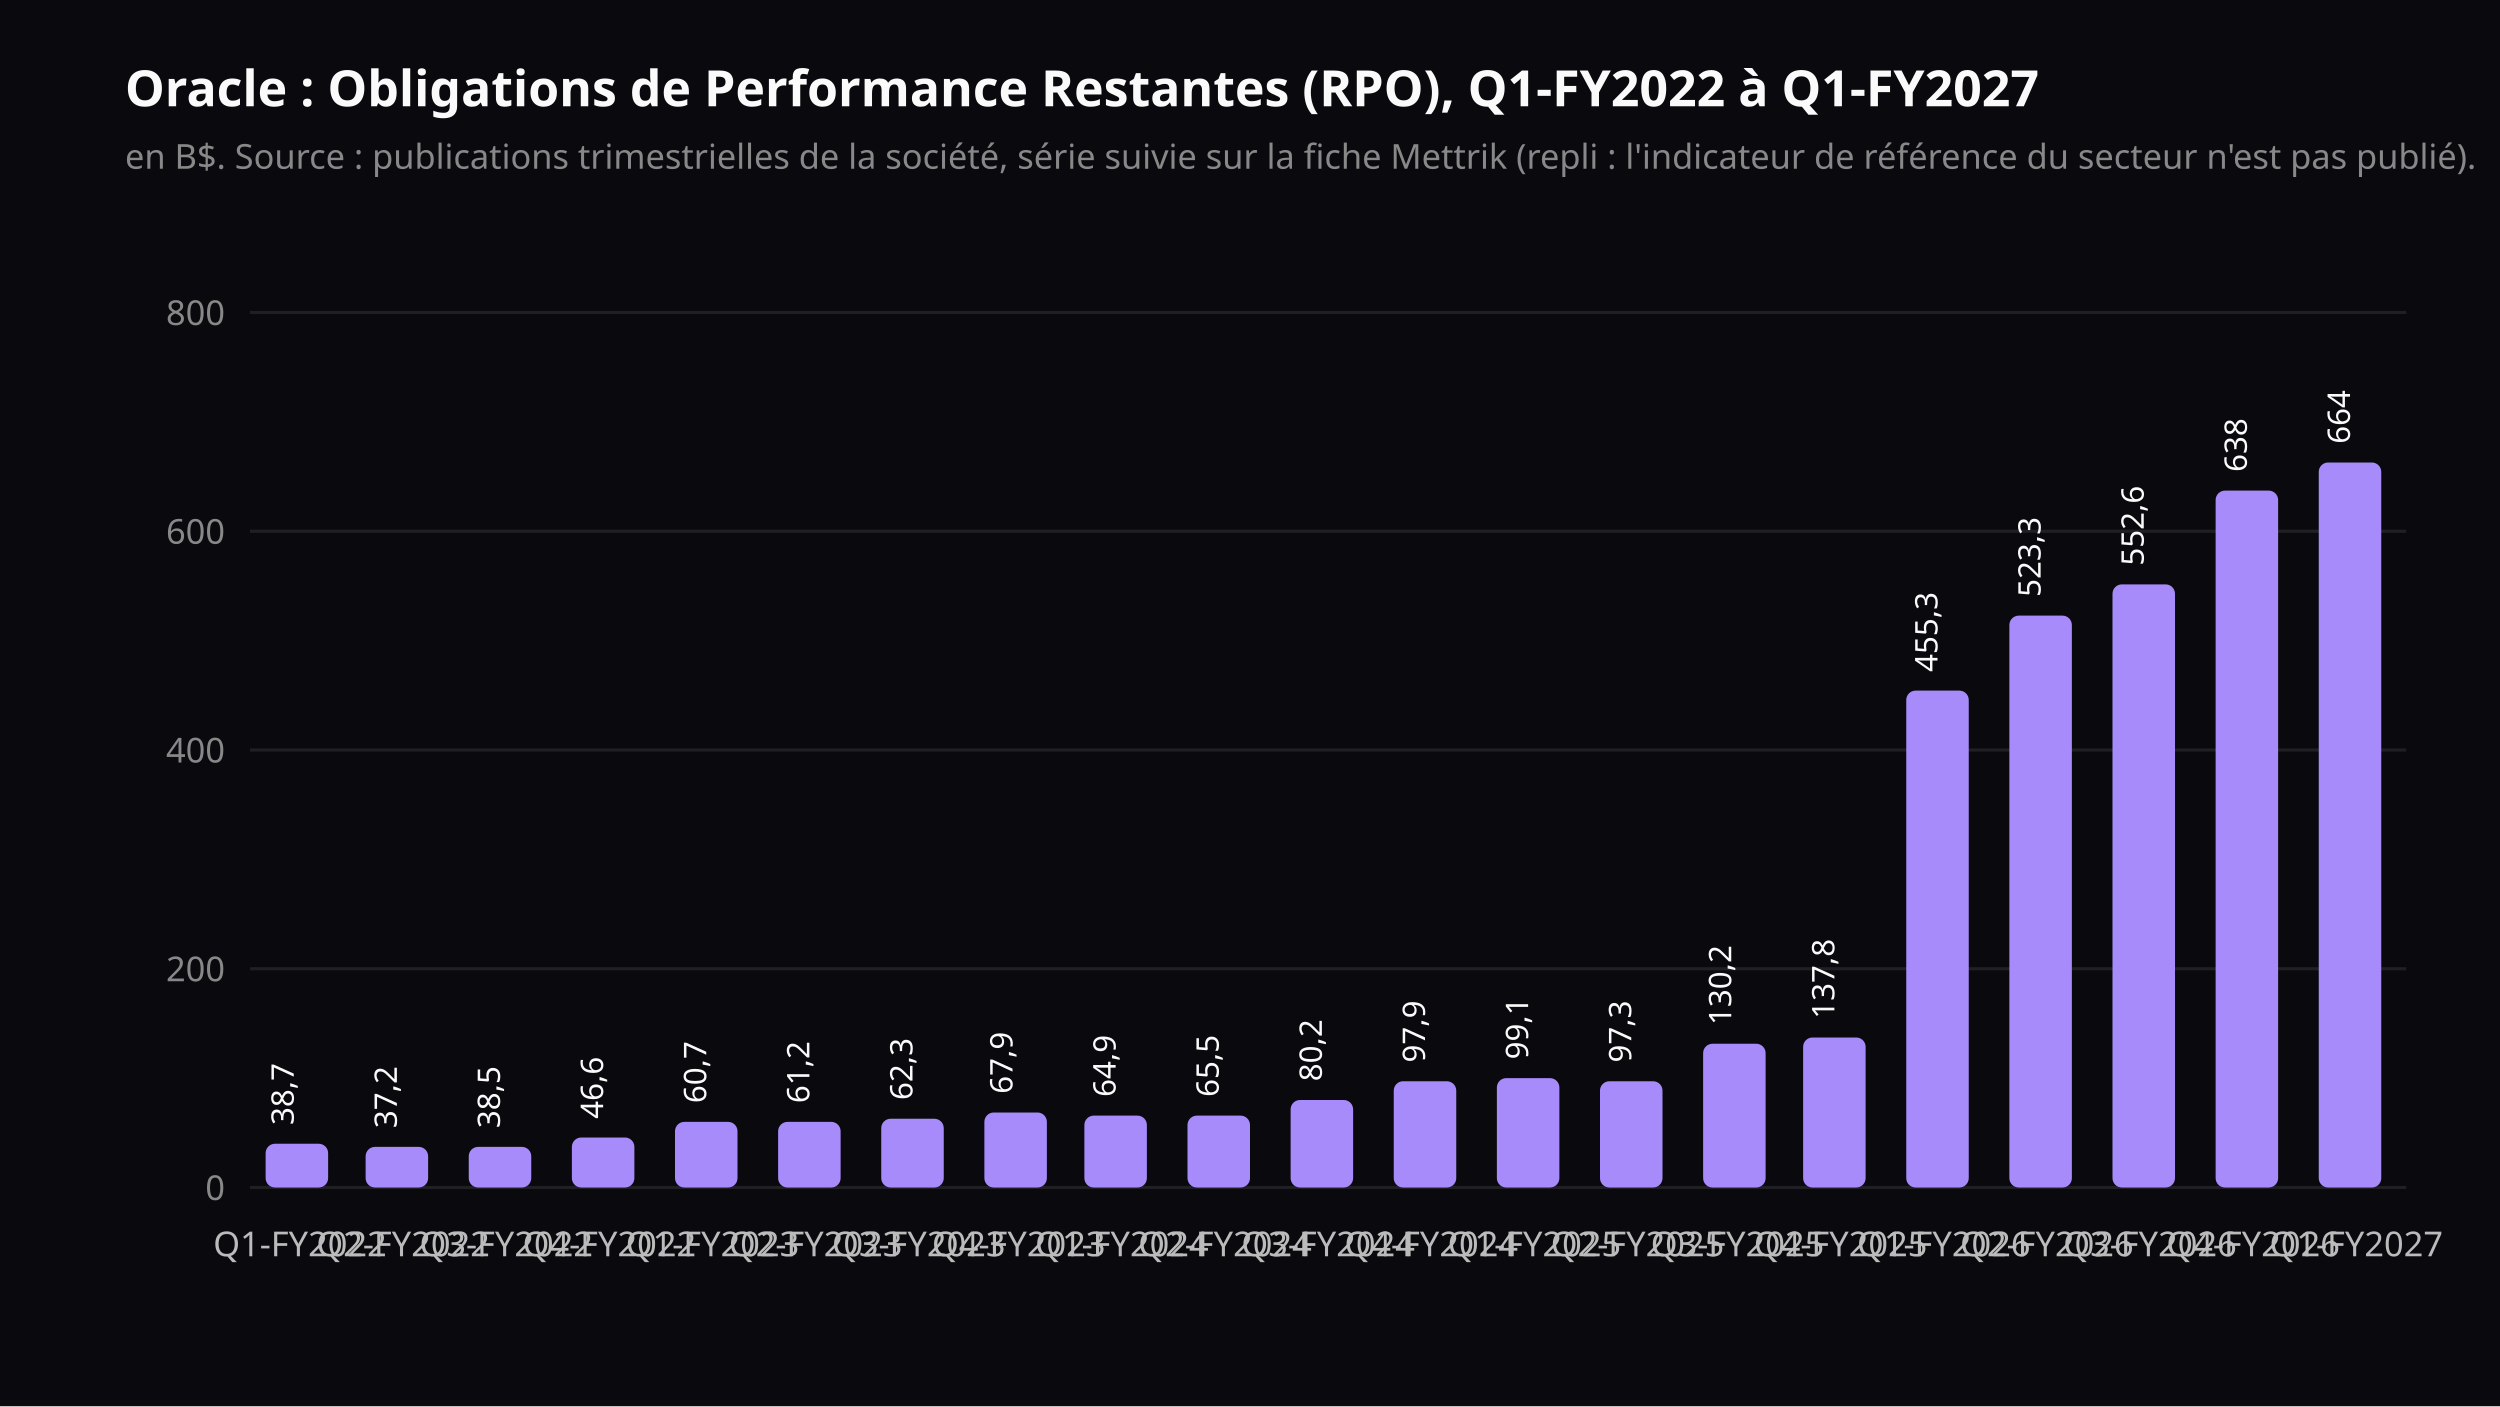
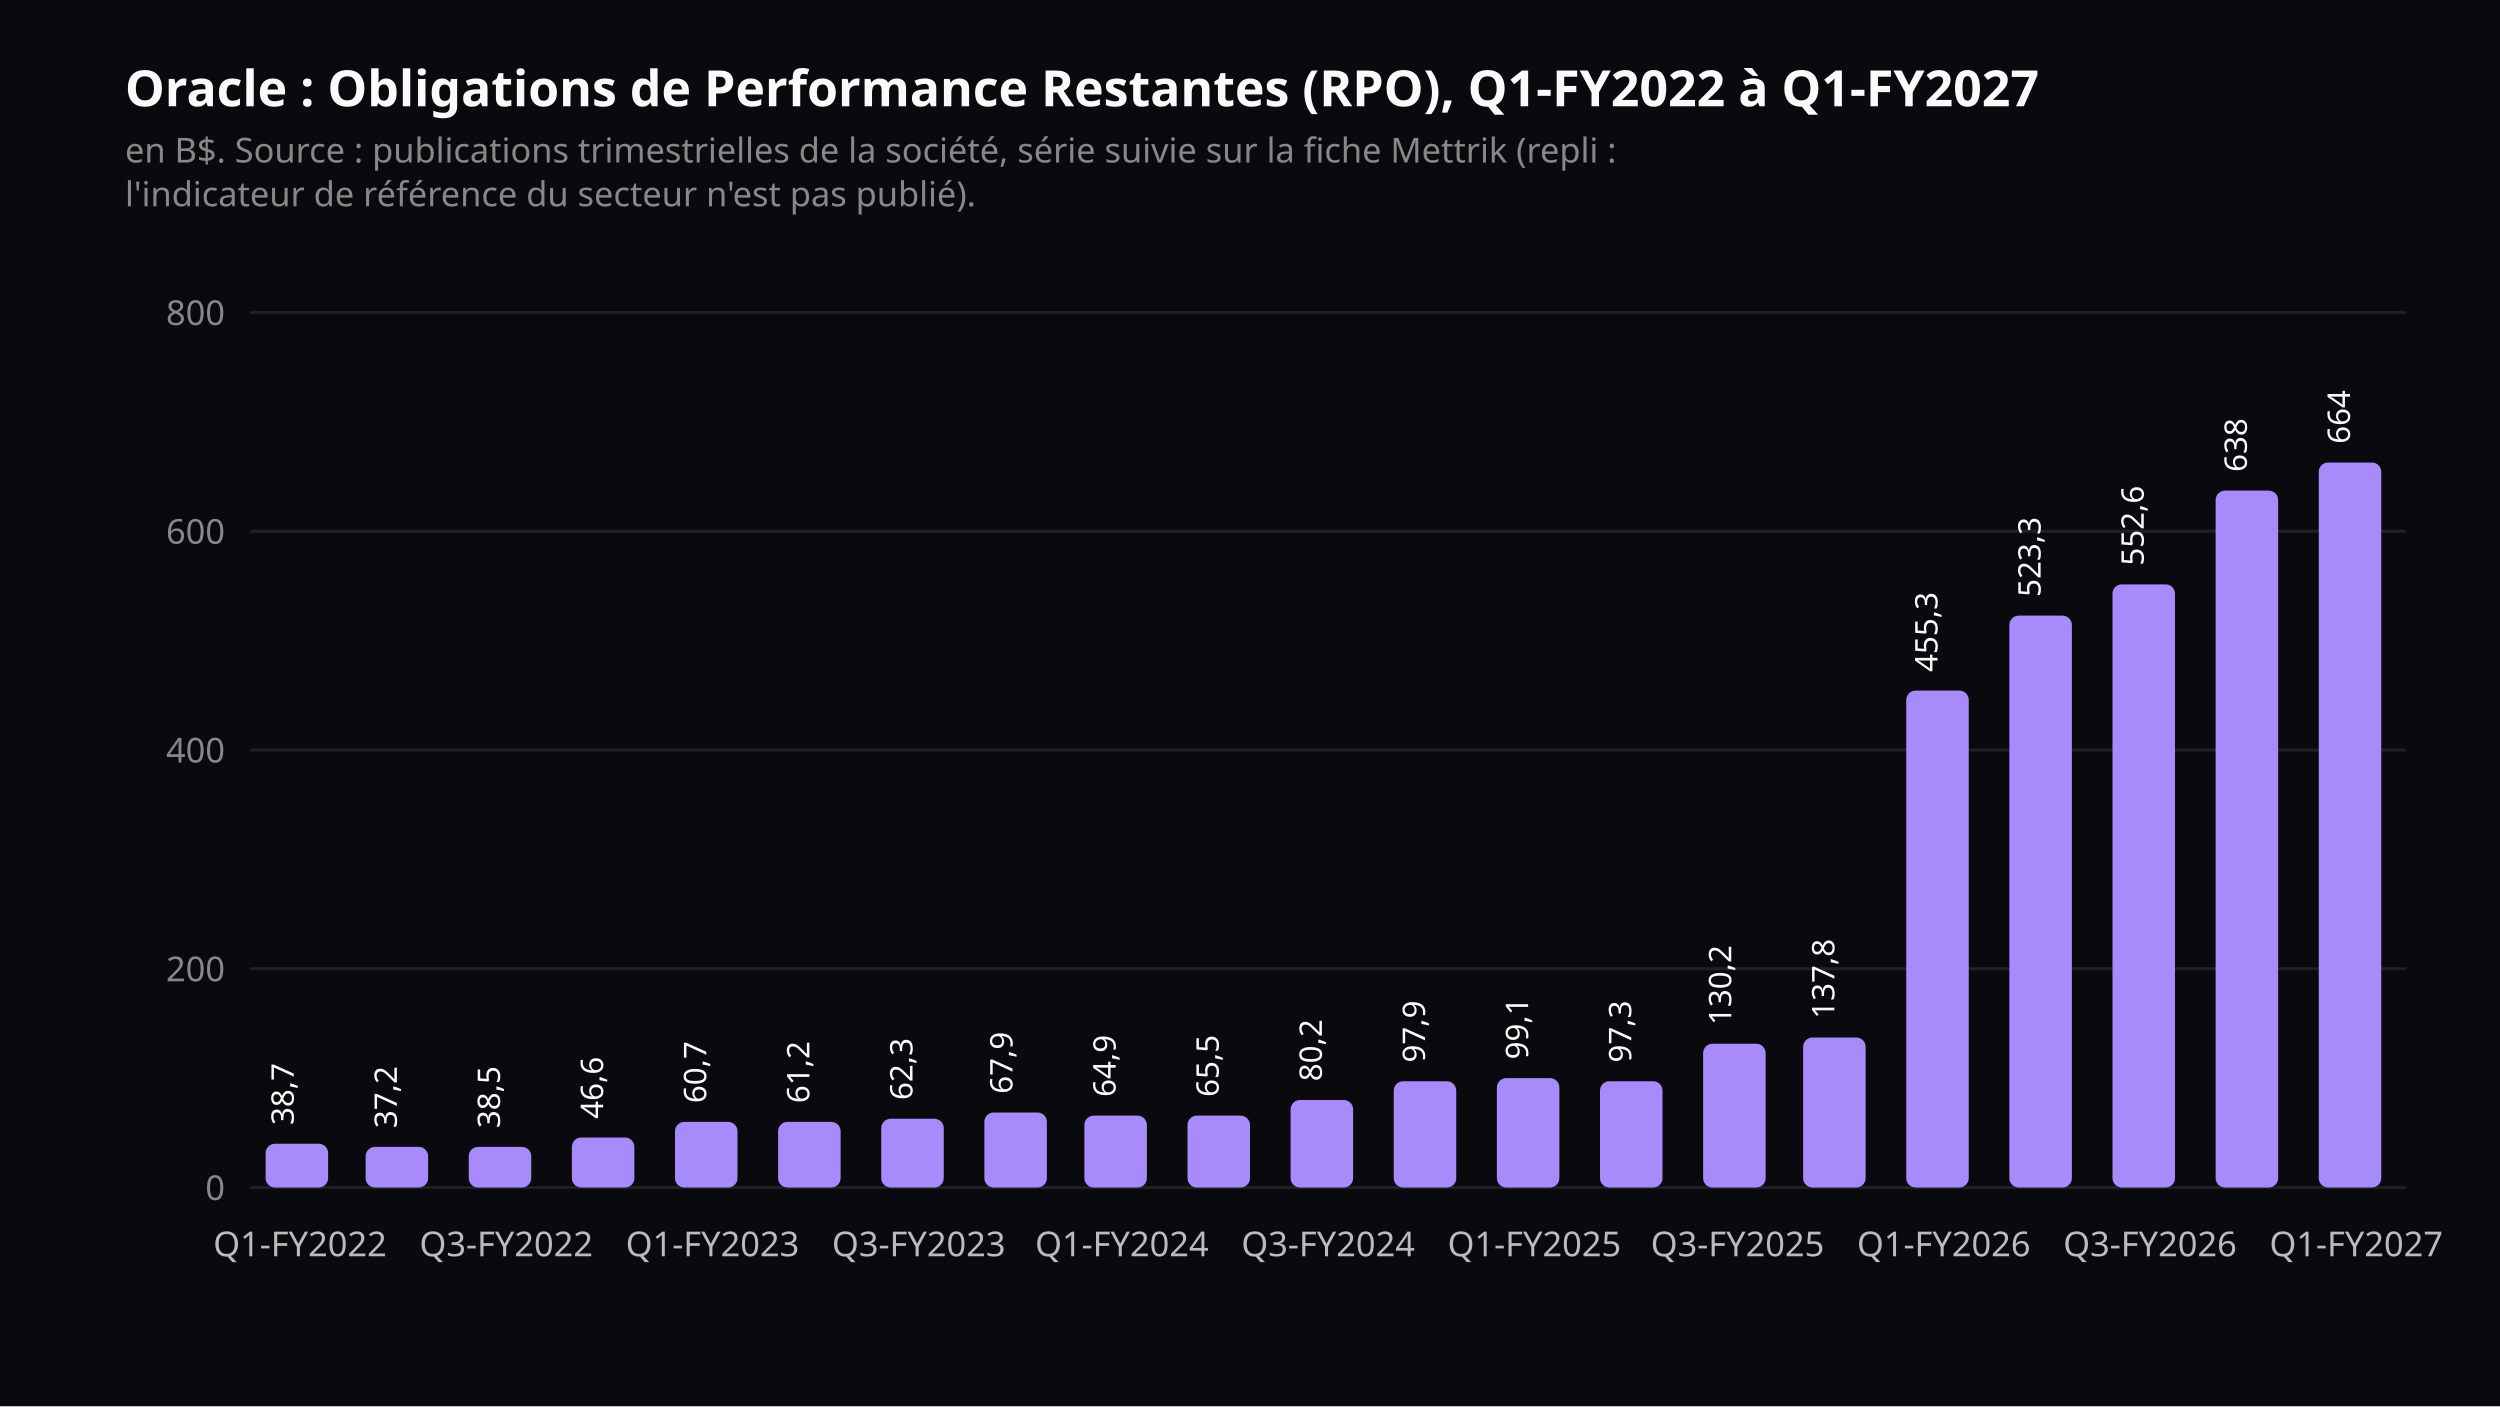
<svg xmlns="http://www.w3.org/2000/svg" viewBox="0 0 800 450" font-family="ui-sans-serif, system-ui">
  <rect width="800" height="450" fill="#0a0a0e" />
  <text x="40" y="34" fill="#fafafa" font-size="16" font-weight="700">Oracle : Obligations de Performance Restantes (RPO), Q1-FY2022 à Q1-FY2027</text>
-   <text x="40" y="54" fill="#888" font-size="11">en B$. Source : publications trimestrielles de la société, série suivie sur la fiche Mettrik (repli : l'indicateur de référence du secteur n'est pas publié).</text>
+   <text x="40" y="52" fill="#888" font-size="11">en B$. Source : publications trimestrielles de la société, série suivie sur la fiche Mettrik (repli :</text>
+   <text x="40" y="66" fill="#888" font-size="11">l'indicateur de référence du secteur n'est pas publié).</text>
  <line x1="80" y1="380" x2="770" y2="380" stroke="#1f1f24" stroke-width="1" />
  <text x="72" y="384" text-anchor="end" fill="#888" font-size="11" font-family="ui-monospace">0</text>
  <line x1="80" y1="310" x2="770" y2="310" stroke="#1f1f24" stroke-width="1" />
  <text x="72" y="314" text-anchor="end" fill="#888" font-size="11" font-family="ui-monospace">200</text>
  <line x1="80" y1="240" x2="770" y2="240" stroke="#1f1f24" stroke-width="1" />
  <text x="72" y="244" text-anchor="end" fill="#888" font-size="11" font-family="ui-monospace">400</text>
  <line x1="80" y1="170" x2="770" y2="170" stroke="#1f1f24" stroke-width="1" />
  <text x="72" y="174" text-anchor="end" fill="#888" font-size="11" font-family="ui-monospace">600</text>
  <line x1="80" y1="100" x2="770" y2="100" stroke="#1f1f24" stroke-width="1" />
  <text x="72" y="104" text-anchor="end" fill="#888" font-size="11" font-family="ui-monospace">800</text>
  <rect x="85" y="366" width="20" height="14" fill="#a78bfa" rx="3" />
  <text x="94" y="360" text-anchor="start" fill="#fafafa" font-size="10" font-family="ui-monospace" transform="rotate(-90 94 360)">38,7</text>
  <text x="96" y="402" text-anchor="middle" fill="#bbb" font-size="11">Q1-FY2022</text>
  <rect x="117" y="367" width="20" height="13" fill="#a78bfa" rx="3" />
  <text x="127" y="361" text-anchor="start" fill="#fafafa" font-size="10" font-family="ui-monospace" transform="rotate(-90 127 361)">37,2</text>
-   <text x="129" y="402" text-anchor="middle" fill="#bbb" font-size="11">Q2-FY2022</text>
  <rect x="150" y="367" width="20" height="13" fill="#a78bfa" rx="3" />
  <text x="160" y="361" text-anchor="start" fill="#fafafa" font-size="10" font-family="ui-monospace" transform="rotate(-90 160 361)">38,5</text>
  <text x="162" y="402" text-anchor="middle" fill="#bbb" font-size="11">Q3-FY2022</text>
  <rect x="183" y="364" width="20" height="16" fill="#a78bfa" rx="3" />
  <text x="193" y="358" text-anchor="start" fill="#fafafa" font-size="10" font-family="ui-monospace" transform="rotate(-90 193 358)">46,6</text>
-   <text x="195" y="402" text-anchor="middle" fill="#bbb" font-size="11">Q4-FY2022</text>
  <rect x="216" y="359" width="20" height="21" fill="#a78bfa" rx="3" />
  <text x="226" y="353" text-anchor="start" fill="#fafafa" font-size="10" font-family="ui-monospace" transform="rotate(-90 226 353)">60,7</text>
  <text x="228" y="402" text-anchor="middle" fill="#bbb" font-size="11">Q1-FY2023</text>
  <rect x="249" y="359" width="20" height="21" fill="#a78bfa" rx="3" />
  <text x="259" y="353" text-anchor="start" fill="#fafafa" font-size="10" font-family="ui-monospace" transform="rotate(-90 259 353)">61,2</text>
-   <text x="261" y="402" text-anchor="middle" fill="#bbb" font-size="11">Q2-FY2023</text>
  <rect x="282" y="358" width="20" height="22" fill="#a78bfa" rx="3" />
  <text x="292" y="352" text-anchor="start" fill="#fafafa" font-size="10" font-family="ui-monospace" transform="rotate(-90 292 352)">62,3</text>
  <text x="294" y="402" text-anchor="middle" fill="#bbb" font-size="11">Q3-FY2023</text>
  <rect x="315" y="356" width="20" height="24" fill="#a78bfa" rx="3" />
  <text x="324" y="350" text-anchor="start" fill="#fafafa" font-size="10" font-family="ui-monospace" transform="rotate(-90 324 350)">67,9</text>
-   <text x="326" y="402" text-anchor="middle" fill="#bbb" font-size="11">Q4-FY2023</text>
  <rect x="347" y="357" width="20" height="23" fill="#a78bfa" rx="3" />
  <text x="357" y="351" text-anchor="start" fill="#fafafa" font-size="10" font-family="ui-monospace" transform="rotate(-90 357 351)">64,9</text>
  <text x="359" y="402" text-anchor="middle" fill="#bbb" font-size="11">Q1-FY2024</text>
  <rect x="380" y="357" width="20" height="23" fill="#a78bfa" rx="3" />
  <text x="390" y="351" text-anchor="start" fill="#fafafa" font-size="10" font-family="ui-monospace" transform="rotate(-90 390 351)">65,5</text>
-   <text x="392" y="402" text-anchor="middle" fill="#bbb" font-size="11">Q2-FY2024</text>
  <rect x="413" y="352" width="20" height="28" fill="#a78bfa" rx="3" />
  <text x="423" y="346" text-anchor="start" fill="#fafafa" font-size="10" font-family="ui-monospace" transform="rotate(-90 423 346)">80,2</text>
  <text x="425" y="402" text-anchor="middle" fill="#bbb" font-size="11">Q3-FY2024</text>
  <rect x="446" y="346" width="20" height="34" fill="#a78bfa" rx="3" />
  <text x="456" y="340" text-anchor="start" fill="#fafafa" font-size="10" font-family="ui-monospace" transform="rotate(-90 456 340)">97,9</text>
-   <text x="458" y="402" text-anchor="middle" fill="#bbb" font-size="11">Q4-FY2024</text>
  <rect x="479" y="345" width="20" height="35" fill="#a78bfa" rx="3" />
  <text x="489" y="339" text-anchor="start" fill="#fafafa" font-size="10" font-family="ui-monospace" transform="rotate(-90 489 339)">99,1</text>
  <text x="491" y="402" text-anchor="middle" fill="#bbb" font-size="11">Q1-FY2025</text>
  <rect x="512" y="346" width="20" height="34" fill="#a78bfa" rx="3" />
  <text x="522" y="340" text-anchor="start" fill="#fafafa" font-size="10" font-family="ui-monospace" transform="rotate(-90 522 340)">97,3</text>
-   <text x="524" y="402" text-anchor="middle" fill="#bbb" font-size="11">Q2-FY2025</text>
  <rect x="545" y="334" width="20" height="46" fill="#a78bfa" rx="3" />
  <text x="554" y="328" text-anchor="start" fill="#fafafa" font-size="10" font-family="ui-monospace" transform="rotate(-90 554 328)">130,2</text>
  <text x="556" y="402" text-anchor="middle" fill="#bbb" font-size="11">Q3-FY2025</text>
  <rect x="577" y="332" width="20" height="48" fill="#a78bfa" rx="3" />
  <text x="587" y="326" text-anchor="start" fill="#fafafa" font-size="10" font-family="ui-monospace" transform="rotate(-90 587 326)">137,8</text>
-   <text x="589" y="402" text-anchor="middle" fill="#bbb" font-size="11">Q4-FY2025</text>
  <rect x="610" y="221" width="20" height="159" fill="#a78bfa" rx="3" />
  <text x="620" y="215" text-anchor="start" fill="#fafafa" font-size="10" font-family="ui-monospace" transform="rotate(-90 620 215)">455,3</text>
  <text x="622" y="402" text-anchor="middle" fill="#bbb" font-size="11">Q1-FY2026</text>
  <rect x="643" y="197" width="20" height="183" fill="#a78bfa" rx="3" />
  <text x="653" y="191" text-anchor="start" fill="#fafafa" font-size="10" font-family="ui-monospace" transform="rotate(-90 653 191)">523,3</text>
-   <text x="655" y="402" text-anchor="middle" fill="#bbb" font-size="11">Q2-FY2026</text>
  <rect x="676" y="187" width="20" height="193" fill="#a78bfa" rx="3" />
  <text x="686" y="181" text-anchor="start" fill="#fafafa" font-size="10" font-family="ui-monospace" transform="rotate(-90 686 181)">552,6</text>
  <text x="688" y="402" text-anchor="middle" fill="#bbb" font-size="11">Q3-FY2026</text>
  <rect x="709" y="157" width="20" height="223" fill="#a78bfa" rx="3" />
  <text x="719" y="151" text-anchor="start" fill="#fafafa" font-size="10" font-family="ui-monospace" transform="rotate(-90 719 151)">638</text>
-   <text x="721" y="402" text-anchor="middle" fill="#bbb" font-size="11">Q4-FY2026</text>
  <rect x="742" y="148" width="20" height="232" fill="#a78bfa" rx="3" />
  <text x="752" y="142" text-anchor="start" fill="#fafafa" font-size="10" font-family="ui-monospace" transform="rotate(-90 752 142)">664</text>
  <text x="754" y="402" text-anchor="middle" fill="#bbb" font-size="11">Q1-FY2027</text>
</svg>
